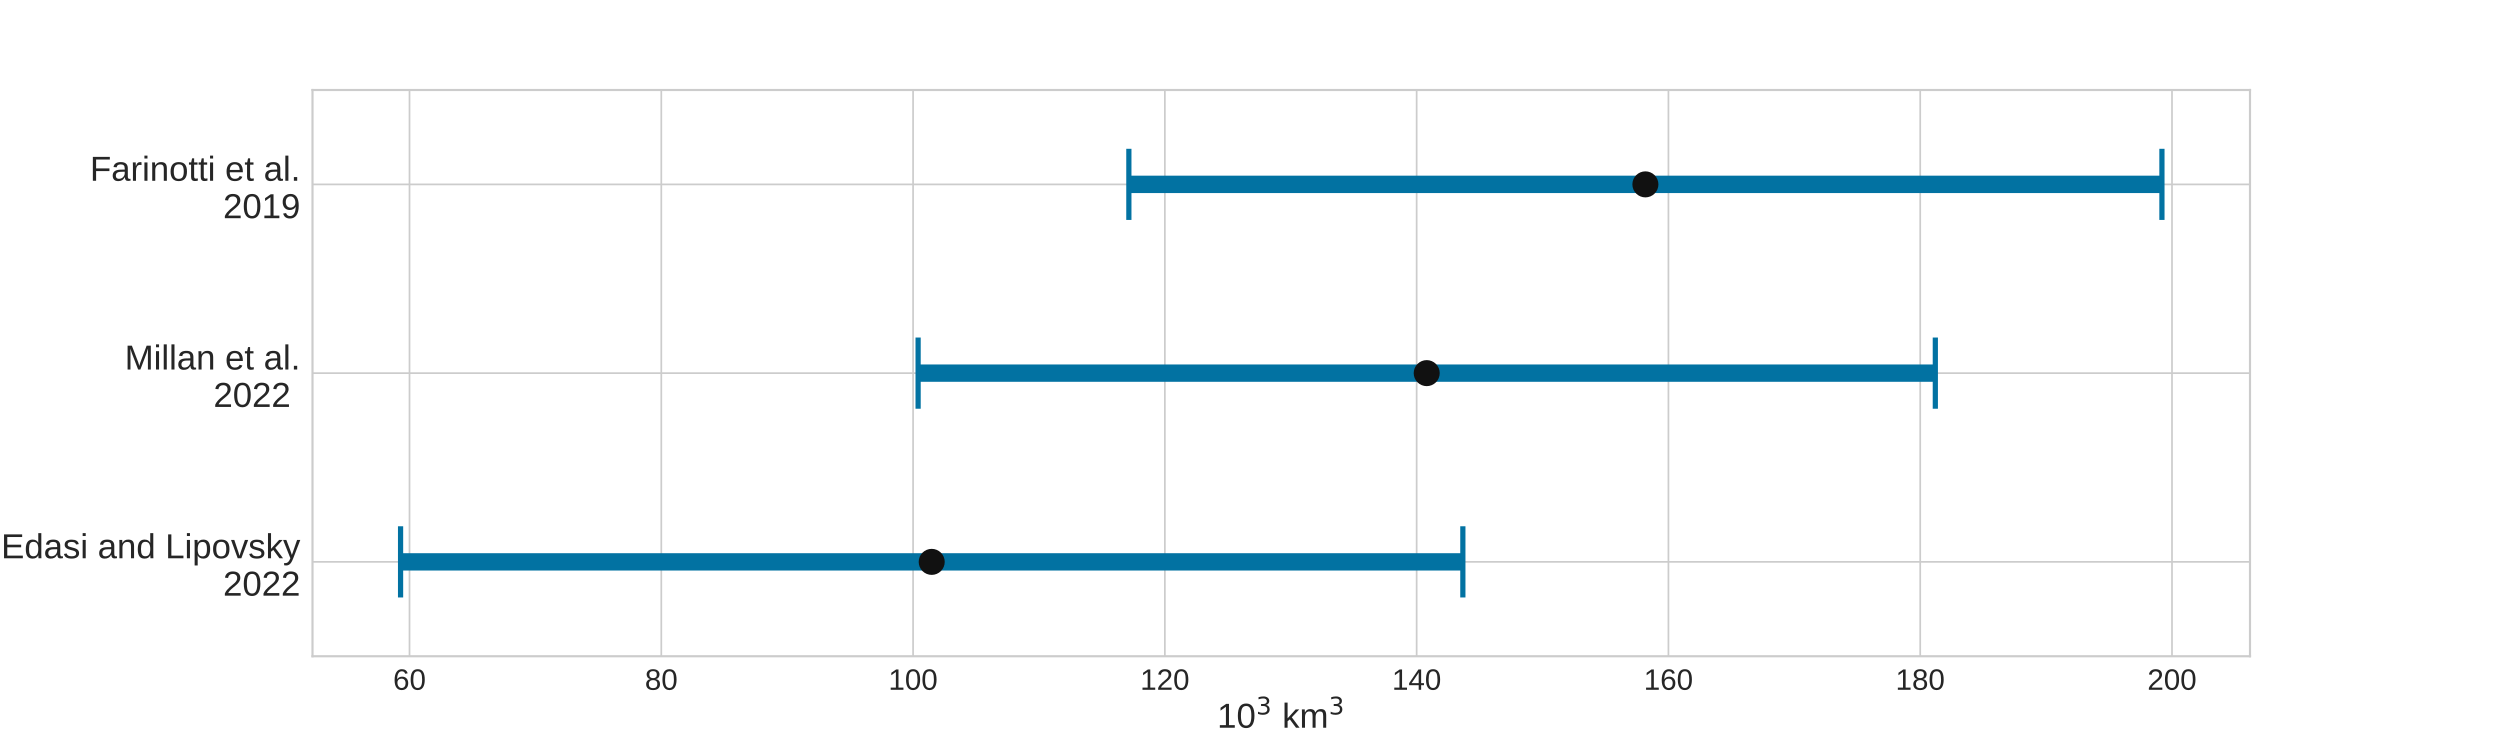
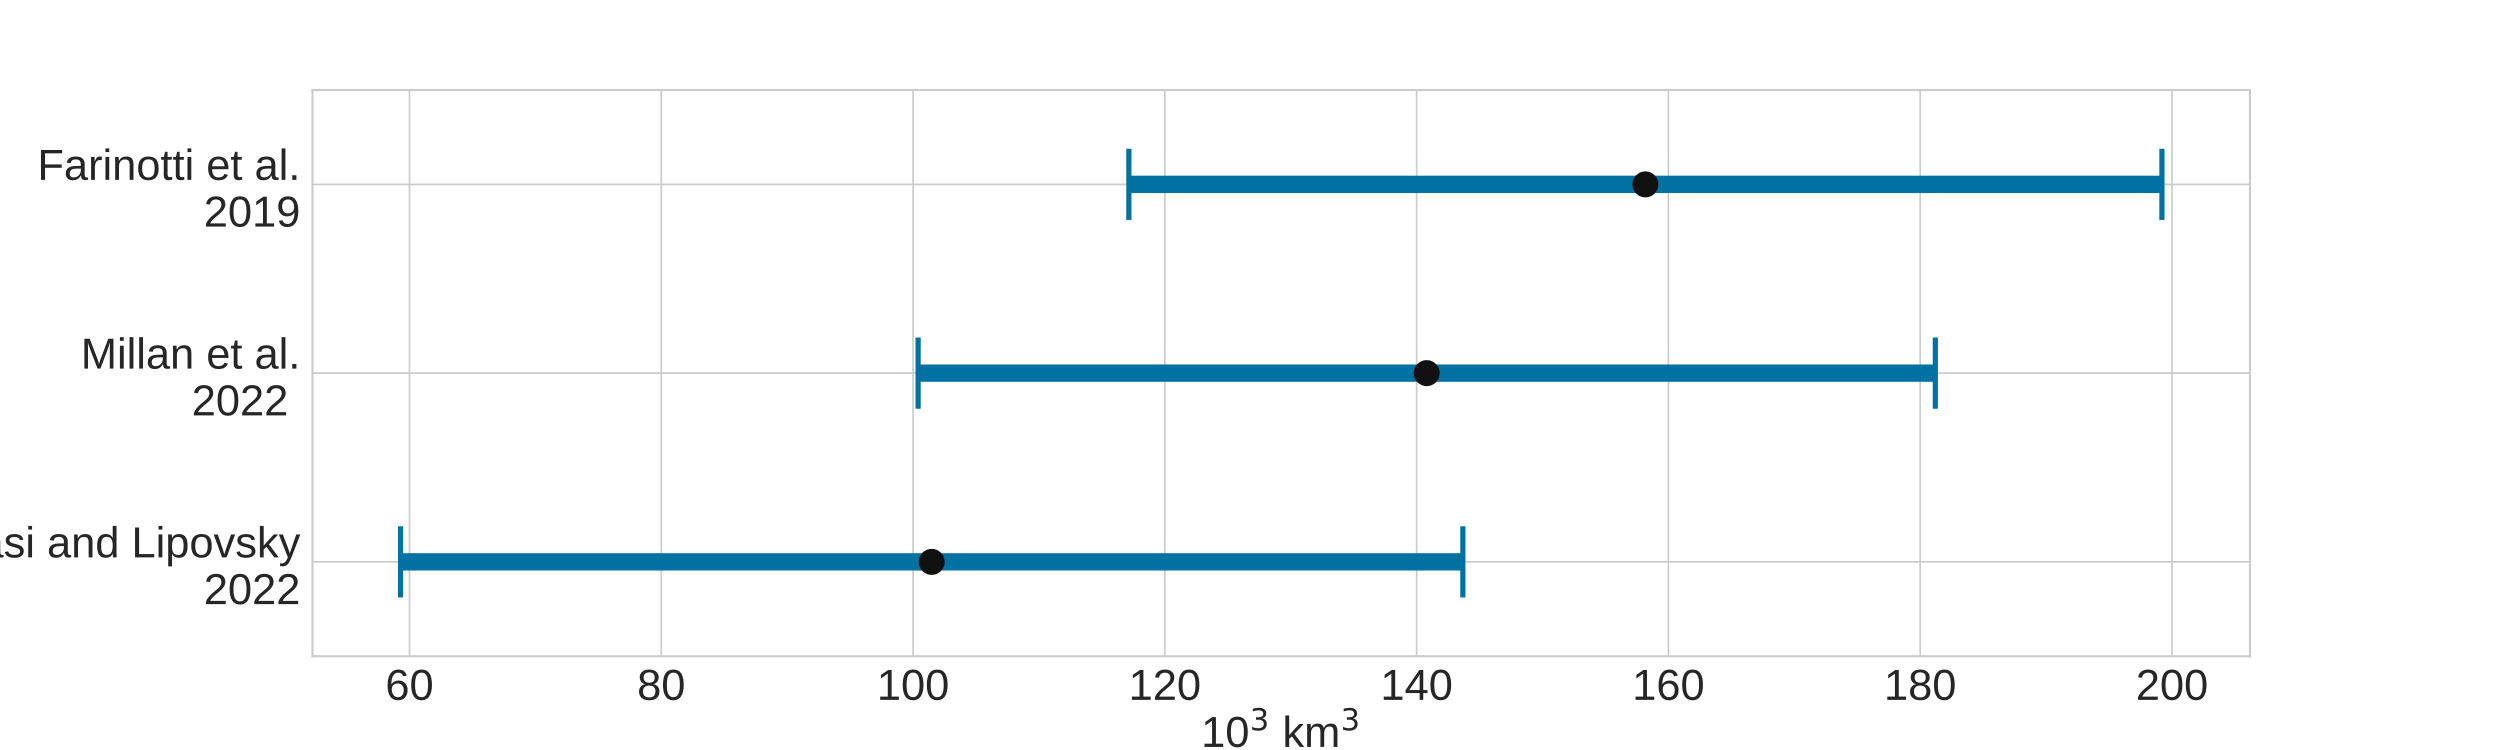
<svg xmlns="http://www.w3.org/2000/svg" xmlns:xlink="http://www.w3.org/1999/xlink" width="1440pt" height="432pt" viewBox="0 0 1440 432" version="1.1">
  <defs>
    <style type="text/css">*{stroke-linejoin: round; stroke-linecap: butt}</style>
  </defs>
  <g id="figure_1">
    <g id="patch_1">
      <path d="M 0 432  L 1440 432  L 1440 0  L 0 0  z " style="fill: #ffffff" />
    </g>
    <g id="axes_1">
      <g id="patch_2">
        <path d="M 180 378  L 1296 378  L 1296 51.84  L 180 51.84  z " style="fill: #ffffff" />
      </g>
      <g id="matplotlib.axis_1">
        <g id="xtick_1">
          <g id="line2d_1">
-             <path d="M 235.876 378  L 235.876 51.84  " clip-path="url(#p23a6b454d6)" style="fill: none; stroke: #cccccc; stroke-linecap: round" />
+             <path d="M 235.876 378  L 235.876 51.84  " clip-path="url(#p1dfbd0c6f6)" style="fill: none; stroke: #cccccc; stroke-linecap: round" />
          </g>
          <g id="line2d_2" />
          <g id="text_1">
-             <g style="fill: #262626" transform="translate(226.4222 397.3197)scale(0.17 -0.17)">
+             <g style="fill: #262626" transform="translate(221.9734 403.1172)scale(0.25 -0.25)">
              <defs>
                <path id="LiberationSans-36" d="M 3278 1441  Q 3278 744 2900 340  Q 2522 -63 1856 -63  Q 1113 -63 719 490  Q 325 1044 325 2100  Q 325 3244 734 3856  Q 1144 4469 1900 4469  Q 2897 4469 3156 3572  L 2619 3475  Q 2453 4013 1894 4013  Q 1413 4013 1148 3564  Q 884 3116 884 2266  Q 1038 2550 1316 2698  Q 1594 2847 1953 2847  Q 2563 2847 2920 2465  Q 3278 2084 3278 1441  z M 2706 1416  Q 2706 1894 2472 2153  Q 2238 2413 1819 2413  Q 1425 2413 1183 2183  Q 941 1953 941 1550  Q 941 1041 1192 716  Q 1444 391 1838 391  Q 2244 391 2475 664  Q 2706 938 2706 1416  z " transform="scale(0.015625)" />
                <path id="LiberationSans-30" d="M 3309 2203  Q 3309 1100 2920 518  Q 2531 -63 1772 -63  Q 1013 -63 631 515  Q 250 1094 250 2203  Q 250 3338 620 3903  Q 991 4469 1791 4469  Q 2569 4469 2939 3897  Q 3309 3325 3309 2203  z M 2738 2203  Q 2738 3156 2517 3584  Q 2297 4013 1791 4013  Q 1272 4013 1045 3591  Q 819 3169 819 2203  Q 819 1266 1048 831  Q 1278 397 1778 397  Q 2275 397 2506 840  Q 2738 1284 2738 2203  z " transform="scale(0.015625)" />
              </defs>
              <use xlink:href="#LiberationSans-36" />
              <use xlink:href="#LiberationSans-30" x="55.615" />
            </g>
          </g>
        </g>
        <g id="xtick_2">
          <g id="line2d_3">
-             <path d="M 380.904 378  L 380.904 51.84  " clip-path="url(#p23a6b454d6)" style="fill: none; stroke: #cccccc; stroke-linecap: round" />
+             <path d="M 380.904 378  L 380.904 51.84  " clip-path="url(#p1dfbd0c6f6)" style="fill: none; stroke: #cccccc; stroke-linecap: round" />
          </g>
          <g id="line2d_4" />
          <g id="text_2">
-             <g style="fill: #262626" transform="translate(371.4505 397.3197)scale(0.17 -0.17)">
+             <g style="fill: #262626" transform="translate(367.0017 403.1172)scale(0.25 -0.25)">
              <defs>
                <path id="LiberationSans-38" d="M 3281 1228  Q 3281 619 2893 278  Q 2506 -63 1781 -63  Q 1075 -63 676 271  Q 278 606 278 1222  Q 278 1653 525 1947  Q 772 2241 1156 2303  L 1156 2316  Q 797 2400 589 2681  Q 381 2963 381 3341  Q 381 3844 757 4156  Q 1134 4469 1769 4469  Q 2419 4469 2795 4162  Q 3172 3856 3172 3334  Q 3172 2956 2962 2675  Q 2753 2394 2391 2322  L 2391 2309  Q 2813 2241 3047 1952  Q 3281 1663 3281 1228  z M 2588 3303  Q 2588 4050 1769 4050  Q 1372 4050 1164 3862  Q 956 3675 956 3303  Q 956 2925 1170 2726  Q 1384 2528 1775 2528  Q 2172 2528 2380 2711  Q 2588 2894 2588 3303  z M 2697 1281  Q 2697 1691 2453 1898  Q 2209 2106 1769 2106  Q 1341 2106 1100 1882  Q 859 1659 859 1269  Q 859 359 1788 359  Q 2247 359 2472 579  Q 2697 800 2697 1281  z " transform="scale(0.015625)" />
              </defs>
              <use xlink:href="#LiberationSans-38" />
              <use xlink:href="#LiberationSans-30" x="55.615" />
            </g>
          </g>
        </g>
        <g id="xtick_3">
          <g id="line2d_5">
-             <path d="M 525.932 378  L 525.932 51.84  " clip-path="url(#p23a6b454d6)" style="fill: none; stroke: #cccccc; stroke-linecap: round" />
+             <path d="M 525.932 378  L 525.932 51.84  " clip-path="url(#p1dfbd0c6f6)" style="fill: none; stroke: #cccccc; stroke-linecap: round" />
          </g>
          <g id="line2d_6" />
          <g id="text_3">
-             <g style="fill: #262626" transform="translate(511.752 397.3197)scale(0.17 -0.17)">
+             <g style="fill: #262626" transform="translate(505.0789 403.1172)scale(0.25 -0.25)">
              <defs>
                <path id="LiberationSans-31" d="M 488 0  L 488 478  L 1609 478  L 1609 3866  L 616 3156  L 616 3688  L 1656 4403  L 2175 4403  L 2175 478  L 3247 478  L 3247 0  L 488 0  z " transform="scale(0.015625)" />
              </defs>
              <use xlink:href="#LiberationSans-31" />
              <use xlink:href="#LiberationSans-30" x="55.615" />
              <use xlink:href="#LiberationSans-30" x="111.23" />
            </g>
          </g>
        </g>
        <g id="xtick_4">
          <g id="line2d_7">
-             <path d="M 670.961 378  L 670.961 51.84  " clip-path="url(#p23a6b454d6)" style="fill: none; stroke: #cccccc; stroke-linecap: round" />
+             <path d="M 670.961 378  L 670.961 51.84  " clip-path="url(#p1dfbd0c6f6)" style="fill: none; stroke: #cccccc; stroke-linecap: round" />
          </g>
          <g id="line2d_8" />
          <g id="text_4">
-             <g style="fill: #262626" transform="translate(656.7803 397.3197)scale(0.17 -0.17)">
+             <g style="fill: #262626" transform="translate(650.1072 403.1172)scale(0.25 -0.25)">
              <defs>
                <path id="LiberationSans-32" d="M 322 0  L 322 397  Q 481 763 711 1042  Q 941 1322 1194 1548  Q 1447 1775 1695 1969  Q 1944 2163 2144 2356  Q 2344 2550 2467 2762  Q 2591 2975 2591 3244  Q 2591 3606 2378 3806  Q 2166 4006 1788 4006  Q 1428 4006 1195 3811  Q 963 3616 922 3263  L 347 3316  Q 409 3844 795 4156  Q 1181 4469 1788 4469  Q 2453 4469 2811 4155  Q 3169 3841 3169 3263  Q 3169 3006 3051 2753  Q 2934 2500 2703 2247  Q 2472 1994 1819 1463  Q 1459 1169 1246 933  Q 1034 697 941 478  L 3238 478  L 3238 0  L 322 0  z " transform="scale(0.015625)" />
              </defs>
              <use xlink:href="#LiberationSans-31" />
              <use xlink:href="#LiberationSans-32" x="55.615" />
              <use xlink:href="#LiberationSans-30" x="111.23" />
            </g>
          </g>
        </g>
        <g id="xtick_5">
          <g id="line2d_9">
-             <path d="M 815.989 378  L 815.989 51.84  " clip-path="url(#p23a6b454d6)" style="fill: none; stroke: #cccccc; stroke-linecap: round" />
+             <path d="M 815.989 378  L 815.989 51.84  " clip-path="url(#p1dfbd0c6f6)" style="fill: none; stroke: #cccccc; stroke-linecap: round" />
          </g>
          <g id="line2d_10" />
          <g id="text_5">
-             <g style="fill: #262626" transform="translate(801.8086 397.3197)scale(0.17 -0.17)">
+             <g style="fill: #262626" transform="translate(795.1355 403.1172)scale(0.25 -0.25)">
              <defs>
                <path id="LiberationSans-34" d="M 2753 997  L 2753 0  L 2222 0  L 2222 997  L 147 997  L 147 1434  L 2163 4403  L 2753 4403  L 2753 1441  L 3372 1441  L 3372 997  L 2753 997  z M 2222 3769  Q 2216 3750 2134 3603  Q 2053 3456 2013 3397  L 884 1734  L 716 1503  L 666 1441  L 2222 1441  L 2222 3769  z " transform="scale(0.015625)" />
              </defs>
              <use xlink:href="#LiberationSans-31" />
              <use xlink:href="#LiberationSans-34" x="55.615" />
              <use xlink:href="#LiberationSans-30" x="111.23" />
            </g>
          </g>
        </g>
        <g id="xtick_6">
          <g id="line2d_11">
-             <path d="M 961.017 378  L 961.017 51.84  " clip-path="url(#p23a6b454d6)" style="fill: none; stroke: #cccccc; stroke-linecap: round" />
+             <path d="M 961.017 378  L 961.017 51.84  " clip-path="url(#p1dfbd0c6f6)" style="fill: none; stroke: #cccccc; stroke-linecap: round" />
          </g>
          <g id="line2d_12" />
          <g id="text_6">
-             <g style="fill: #262626" transform="translate(946.8369 397.3197)scale(0.17 -0.17)">
+             <g style="fill: #262626" transform="translate(940.1637 403.1172)scale(0.25 -0.25)">
              <use xlink:href="#LiberationSans-31" />
              <use xlink:href="#LiberationSans-36" x="55.615" />
              <use xlink:href="#LiberationSans-30" x="111.23" />
            </g>
          </g>
        </g>
        <g id="xtick_7">
          <g id="line2d_13">
-             <path d="M 1106.046 378  L 1106.046 51.84  " clip-path="url(#p23a6b454d6)" style="fill: none; stroke: #cccccc; stroke-linecap: round" />
+             <path d="M 1106.046 378  L 1106.046 51.84  " clip-path="url(#p1dfbd0c6f6)" style="fill: none; stroke: #cccccc; stroke-linecap: round" />
          </g>
          <g id="line2d_14" />
          <g id="text_7">
-             <g style="fill: #262626" transform="translate(1091.865 397.3197)scale(0.17 -0.17)">
+             <g style="fill: #262626" transform="translate(1085.192 403.1172)scale(0.25 -0.25)">
              <use xlink:href="#LiberationSans-31" />
              <use xlink:href="#LiberationSans-38" x="55.615" />
              <use xlink:href="#LiberationSans-30" x="111.23" />
            </g>
          </g>
        </g>
        <g id="xtick_8">
          <g id="line2d_15">
-             <path d="M 1251.074 378  L 1251.074 51.84  " clip-path="url(#p23a6b454d6)" style="fill: none; stroke: #cccccc; stroke-linecap: round" />
+             <path d="M 1251.074 378  L 1251.074 51.84  " clip-path="url(#p1dfbd0c6f6)" style="fill: none; stroke: #cccccc; stroke-linecap: round" />
          </g>
          <g id="line2d_16" />
          <g id="text_8">
-             <g style="fill: #262626" transform="translate(1236.893 397.3197)scale(0.17 -0.17)">
+             <g style="fill: #262626" transform="translate(1230.22 403.1172)scale(0.25 -0.25)">
              <use xlink:href="#LiberationSans-32" />
              <use xlink:href="#LiberationSans-30" x="55.615" />
              <use xlink:href="#LiberationSans-30" x="111.23" />
            </g>
          </g>
        </g>
        <g id="text_9">
-           <g style="fill: #262626" transform="translate(701.1 419.3409)scale(0.2 -0.2)">
+           <g style="fill: #262626" transform="translate(691.875 430.4219)scale(0.25 -0.25)">
            <defs>
              <path id="DejaVuSans-33" d="M 2597 2516  Q 3050 2419 3304 2112  Q 3559 1806 3559 1356  Q 3559 666 3084 287  Q 2609 -91 1734 -91  Q 1441 -91 1130 -33  Q 819 25 488 141  L 488 750  Q 750 597 1062 519  Q 1375 441 1716 441  Q 2309 441 2620 675  Q 2931 909 2931 1356  Q 2931 1769 2642 2001  Q 2353 2234 1838 2234  L 1294 2234  L 1294 2753  L 1863 2753  Q 2328 2753 2575 2939  Q 2822 3125 2822 3475  Q 2822 3834 2567 4026  Q 2313 4219 1838 4219  Q 1578 4219 1281 4162  Q 984 4106 628 3988  L 628 4550  Q 988 4650 1302 4700  Q 1616 4750 1894 4750  Q 2613 4750 3031 4423  Q 3450 4097 3450 3541  Q 3450 3153 3228 2886  Q 3006 2619 2597 2516  z " transform="scale(0.015625)" />
              <path id="LiberationSans-20" transform="scale(0.015625)" />
              <path id="LiberationSans-6b" d="M 2550 0  L 1406 1544  L 994 1203  L 994 0  L 431 0  L 431 4638  L 994 4638  L 994 1741  L 2478 3381  L 3138 3381  L 1766 1928  L 3209 0  L 2550 0  z " transform="scale(0.015625)" />
              <path id="LiberationSans-6d" d="M 2400 0  L 2400 2144  Q 2400 2634 2265 2821  Q 2131 3009 1781 3009  Q 1422 3009 1212 2734  Q 1003 2459 1003 1959  L 1003 0  L 444 0  L 444 2659  Q 444 3250 425 3381  L 956 3381  Q 959 3366 962 3297  Q 966 3228 970 3139  Q 975 3050 981 2803  L 991 2803  Q 1172 3163 1406 3303  Q 1641 3444 1978 3444  Q 2363 3444 2586 3291  Q 2809 3138 2897 2803  L 2906 2803  Q 3081 3144 3329 3294  Q 3578 3444 3931 3444  Q 4444 3444 4676 3166  Q 4909 2888 4909 2253  L 4909 0  L 4353 0  L 4353 2144  Q 4353 2634 4218 2821  Q 4084 3009 3734 3009  Q 3366 3009 3161 2736  Q 2956 2463 2956 1959  L 2956 0  L 2400 0  z " transform="scale(0.015625)" />
            </defs>
            <use xlink:href="#LiberationSans-31" transform="translate(0 0.765625)" />
            <use xlink:href="#LiberationSans-30" transform="translate(55.61523 0.765625)" />
            <use xlink:href="#DejaVuSans-33" transform="translate(112.1875 39.04688)scale(0.7)" />
            <use xlink:href="#LiberationSans-20" transform="translate(159.458 0.765625)" />
            <use xlink:href="#LiberationSans-6b" transform="translate(187.2412 0.765625)" />
            <use xlink:href="#LiberationSans-6d" transform="translate(237.2412 0.765625)" />
            <use xlink:href="#DejaVuSans-33" transform="translate(321.499 39.04688)scale(0.7)" />
          </g>
        </g>
      </g>
      <g id="matplotlib.axis_2">
        <g id="ytick_1">
          <g id="line2d_17">
-             <path d="M 180 323.64  L 1296 323.64  " clip-path="url(#p23a6b454d6)" style="fill: none; stroke: #cccccc; stroke-linecap: round" />
+             <path d="M 180 323.64  L 1296 323.64  " clip-path="url(#p1dfbd0c6f6)" style="fill: none; stroke: #cccccc; stroke-linecap: round" />
          </g>
          <g id="line2d_18" />
          <g id="text_10">
-             <g style="fill: #262626" transform="translate(0.684375 321.565)scale(0.2 -0.2)">
+             <g style="fill: #262626" transform="translate(-42.39453 321.0462)scale(0.25 -0.25)">
              <defs>
                <path id="LiberationSans-45" d="M 525 0  L 525 4403  L 3866 4403  L 3866 3916  L 1122 3916  L 1122 2503  L 3678 2503  L 3678 2022  L 1122 2022  L 1122 488  L 3994 488  L 3994 0  L 525 0  z " transform="scale(0.015625)" />
                <path id="LiberationSans-64" d="M 2566 544  Q 2409 219 2151 78  Q 1894 -63 1513 -63  Q 872 -63 570 368  Q 269 800 269 1675  Q 269 3444 1513 3444  Q 1897 3444 2153 3303  Q 2409 3163 2566 2856  L 2572 2856  L 2566 3234  L 2566 4638  L 3128 4638  L 3128 697  Q 3128 169 3147 0  L 2609 0  Q 2600 50 2589 231  Q 2578 413 2578 544  L 2566 544  z M 859 1694  Q 859 984 1046 678  Q 1234 372 1656 372  Q 2134 372 2350 703  Q 2566 1034 2566 1731  Q 2566 2403 2350 2715  Q 2134 3028 1663 3028  Q 1238 3028 1048 2714  Q 859 2400 859 1694  z " transform="scale(0.015625)" />
                <path id="LiberationSans-61" d="M 1294 -63  Q 784 -63 528 206  Q 272 475 272 944  Q 272 1469 617 1750  Q 963 2031 1731 2050  L 2491 2063  L 2491 2247  Q 2491 2659 2316 2837  Q 2141 3016 1766 3016  Q 1388 3016 1216 2887  Q 1044 2759 1009 2478  L 422 2531  Q 566 3444 1778 3444  Q 2416 3444 2737 3151  Q 3059 2859 3059 2306  L 3059 850  Q 3059 600 3125 473  Q 3191 347 3375 347  Q 3456 347 3559 369  L 3559 19  Q 3347 -31 3125 -31  Q 2813 -31 2670 133  Q 2528 297 2509 647  L 2491 647  Q 2275 259 1989 98  Q 1703 -63 1294 -63  z M 1422 359  Q 1731 359 1972 500  Q 2213 641 2352 886  Q 2491 1131 2491 1391  L 2491 1669  L 1875 1656  Q 1478 1650 1273 1575  Q 1069 1500 959 1344  Q 850 1188 850 934  Q 850 659 998 509  Q 1147 359 1422 359  z " transform="scale(0.015625)" />
                <path id="LiberationSans-73" d="M 2969 934  Q 2969 456 2608 196  Q 2247 -63 1597 -63  Q 966 -63 623 145  Q 281 353 178 794  L 675 891  Q 747 619 972 492  Q 1197 366 1597 366  Q 2025 366 2223 497  Q 2422 628 2422 891  Q 2422 1091 2284 1216  Q 2147 1341 1841 1422  L 1438 1528  Q 953 1653 748 1773  Q 544 1894 428 2066  Q 313 2238 313 2488  Q 313 2950 642 3192  Q 972 3434 1603 3434  Q 2163 3434 2492 3237  Q 2822 3041 2909 2606  L 2403 2544  Q 2356 2769 2151 2889  Q 1947 3009 1603 3009  Q 1222 3009 1040 2893  Q 859 2778 859 2544  Q 859 2400 934 2306  Q 1009 2213 1156 2147  Q 1303 2081 1775 1966  Q 2222 1853 2419 1758  Q 2616 1663 2730 1547  Q 2844 1431 2906 1279  Q 2969 1128 2969 934  z " transform="scale(0.015625)" />
                <path id="LiberationSans-69" d="M 428 4100  L 428 4638  L 991 4638  L 991 4100  L 428 4100  z M 428 0  L 428 3381  L 991 3381  L 991 0  L 428 0  z " transform="scale(0.015625)" />
                <path id="LiberationSans-6e" d="M 2578 0  L 2578 2144  Q 2578 2478 2512 2662  Q 2447 2847 2303 2928  Q 2159 3009 1881 3009  Q 1475 3009 1240 2731  Q 1006 2453 1006 1959  L 1006 0  L 444 0  L 444 2659  Q 444 3250 425 3381  L 956 3381  Q 959 3366 962 3297  Q 966 3228 970 3139  Q 975 3050 981 2803  L 991 2803  Q 1184 3153 1439 3298  Q 1694 3444 2072 3444  Q 2628 3444 2886 3167  Q 3144 2891 3144 2253  L 3144 0  L 2578 0  z " transform="scale(0.015625)" />
                <path id="LiberationSans-4c" d="M 525 0  L 525 4403  L 1122 4403  L 1122 488  L 3347 488  L 3347 0  L 525 0  z " transform="scale(0.015625)" />
                <path id="LiberationSans-70" d="M 3291 1706  Q 3291 -63 2047 -63  Q 1266 -63 997 525  L 981 525  Q 994 500 994 -6  L 994 -1328  L 431 -1328  L 431 2691  Q 431 3213 413 3381  L 956 3381  Q 959 3369 965 3292  Q 972 3216 980 3056  Q 988 2897 988 2838  L 1000 2838  Q 1150 3150 1397 3295  Q 1644 3441 2047 3441  Q 2672 3441 2981 3022  Q 3291 2603 3291 1706  z M 2700 1694  Q 2700 2400 2509 2703  Q 2319 3006 1903 3006  Q 1569 3006 1380 2865  Q 1191 2725 1092 2426  Q 994 2128 994 1650  Q 994 984 1206 668  Q 1419 353 1897 353  Q 2316 353 2508 661  Q 2700 969 2700 1694  z " transform="scale(0.015625)" />
                <path id="LiberationSans-6f" d="M 3291 1694  Q 3291 806 2900 371  Q 2509 -63 1766 -63  Q 1025 -63 647 389  Q 269 841 269 1694  Q 269 3444 1784 3444  Q 2559 3444 2925 3017  Q 3291 2591 3291 1694  z M 2700 1694  Q 2700 2394 2492 2711  Q 2284 3028 1794 3028  Q 1300 3028 1079 2704  Q 859 2381 859 1694  Q 859 1025 1076 689  Q 1294 353 1759 353  Q 2266 353 2483 678  Q 2700 1003 2700 1694  z " transform="scale(0.015625)" />
                <path id="LiberationSans-76" d="M 1916 0  L 1250 0  L 22 3381  L 622 3381  L 1366 1181  Q 1406 1056 1581 441  L 1691 806  L 1813 1175  L 2581 3381  L 3178 3381  L 1916 0  z " transform="scale(0.015625)" />
                <path id="LiberationSans-79" d="M 597 -1328  Q 366 -1328 209 -1294  L 209 -872  Q 328 -891 472 -891  Q 997 -891 1303 -119  L 1356 16  L 16 3381  L 616 3381  L 1328 1513  Q 1344 1469 1366 1408  Q 1388 1347 1506 1000  Q 1625 653 1634 613  L 1853 1228  L 2594 3381  L 3188 3381  L 1888 0  Q 1678 -541 1497 -805  Q 1316 -1069 1095 -1198  Q 875 -1328 597 -1328  z " transform="scale(0.015625)" />
              </defs>
              <use xlink:href="#LiberationSans-45" />
              <use xlink:href="#LiberationSans-64" x="66.699" />
              <use xlink:href="#LiberationSans-61" x="122.314" />
              <use xlink:href="#LiberationSans-73" x="177.93" />
              <use xlink:href="#LiberationSans-69" x="227.93" />
              <use xlink:href="#LiberationSans-20" x="250.146" />
              <use xlink:href="#LiberationSans-61" x="277.93" />
              <use xlink:href="#LiberationSans-6e" x="333.545" />
              <use xlink:href="#LiberationSans-64" x="389.16" />
              <use xlink:href="#LiberationSans-20" x="444.775" />
              <use xlink:href="#LiberationSans-4c" x="472.559" />
              <use xlink:href="#LiberationSans-69" x="528.174" />
              <use xlink:href="#LiberationSans-70" x="550.391" />
              <use xlink:href="#LiberationSans-6f" x="606.006" />
              <use xlink:href="#LiberationSans-76" x="661.621" />
              <use xlink:href="#LiberationSans-73" x="711.621" />
              <use xlink:href="#LiberationSans-6b" x="761.621" />
              <use xlink:href="#LiberationSans-79" x="811.621" />
            </g>
-             <g style="fill: #262626" transform="translate(128.5125 343.1075)scale(0.2 -0.2)">
+             <g style="fill: #262626" transform="translate(117.3906 347.9744)scale(0.25 -0.25)">
              <use xlink:href="#LiberationSans-32" />
              <use xlink:href="#LiberationSans-30" x="55.615" />
              <use xlink:href="#LiberationSans-32" x="111.23" />
              <use xlink:href="#LiberationSans-32" x="166.846" />
            </g>
          </g>
        </g>
        <g id="ytick_2">
          <g id="line2d_19">
-             <path d="M 180 214.92  L 1296 214.92  " clip-path="url(#p23a6b454d6)" style="fill: none; stroke: #cccccc; stroke-linecap: round" />
+             <path d="M 180 214.92  L 1296 214.92  " clip-path="url(#p1dfbd0c6f6)" style="fill: none; stroke: #cccccc; stroke-linecap: round" />
          </g>
          <g id="line2d_20" />
          <g id="text_11">
-             <g style="fill: #262626" transform="translate(71.85313 212.845)scale(0.2 -0.2)">
+             <g style="fill: #262626" transform="translate(46.56641 212.3262)scale(0.25 -0.25)">
              <defs>
                <path id="LiberationSans-4d" d="M 4269 0  L 4269 2938  Q 4269 3425 4297 3875  Q 4144 3316 4022 3000  L 2884 0  L 2466 0  L 1313 3000  L 1138 3531  L 1034 3875  L 1044 3528  L 1056 2938  L 1056 0  L 525 0  L 525 4403  L 1309 4403  L 2481 1350  Q 2544 1166 2601 955  Q 2659 744 2678 650  Q 2703 775 2783 1029  Q 2863 1284 2891 1350  L 4041 4403  L 4806 4403  L 4806 0  L 4269 0  z " transform="scale(0.015625)" />
                <path id="LiberationSans-6c" d="M 431 0  L 431 4638  L 994 4638  L 994 0  L 431 0  z " transform="scale(0.015625)" />
                <path id="LiberationSans-65" d="M 863 1572  Q 863 991 1103 675  Q 1344 359 1806 359  Q 2172 359 2392 506  Q 2613 653 2691 878  L 3184 738  Q 2881 -63 1806 -63  Q 1056 -63 664 384  Q 272 831 272 1713  Q 272 2550 664 2997  Q 1056 3444 1784 3444  Q 3275 3444 3275 1647  L 3275 1572  L 863 1572  z M 2694 2003  Q 2647 2538 2422 2783  Q 2197 3028 1775 3028  Q 1366 3028 1127 2754  Q 888 2481 869 2003  L 2694 2003  z " transform="scale(0.015625)" />
                <path id="LiberationSans-74" d="M 1731 25  Q 1453 -50 1163 -50  Q 488 -50 488 716  L 488 2972  L 97 2972  L 97 3381  L 509 3381  L 675 4138  L 1050 4138  L 1050 3381  L 1675 3381  L 1675 2972  L 1050 2972  L 1050 838  Q 1050 594 1129 495  Q 1209 397 1406 397  Q 1519 397 1731 441  L 1731 25  z " transform="scale(0.015625)" />
                <path id="LiberationSans-2e" d="M 584 0  L 584 684  L 1194 684  L 1194 0  L 584 0  z " transform="scale(0.015625)" />
              </defs>
              <use xlink:href="#LiberationSans-4d" />
              <use xlink:href="#LiberationSans-69" x="83.301" />
              <use xlink:href="#LiberationSans-6c" x="105.518" />
              <use xlink:href="#LiberationSans-6c" x="127.734" />
              <use xlink:href="#LiberationSans-61" x="149.951" />
              <use xlink:href="#LiberationSans-6e" x="205.566" />
              <use xlink:href="#LiberationSans-20" x="261.182" />
              <use xlink:href="#LiberationSans-65" x="288.965" />
              <use xlink:href="#LiberationSans-74" x="344.58" />
              <use xlink:href="#LiberationSans-20" x="372.363" />
              <use xlink:href="#LiberationSans-61" x="400.146" />
              <use xlink:href="#LiberationSans-6c" x="455.762" />
              <use xlink:href="#LiberationSans-2e" x="477.979" />
            </g>
-             <g style="fill: #262626" transform="translate(122.9562 234.3875)scale(0.2 -0.2)">
+             <g style="fill: #262626" transform="translate(110.4453 239.2544)scale(0.25 -0.25)">
              <use xlink:href="#LiberationSans-32" />
              <use xlink:href="#LiberationSans-30" x="55.615" />
              <use xlink:href="#LiberationSans-32" x="111.23" />
              <use xlink:href="#LiberationSans-32" x="166.846" />
              <use xlink:href="#LiberationSans-20" x="222.461" />
            </g>
          </g>
        </g>
        <g id="ytick_3">
          <g id="line2d_21">
-             <path d="M 180 106.2  L 1296 106.2  " clip-path="url(#p23a6b454d6)" style="fill: none; stroke: #cccccc; stroke-linecap: round" />
+             <path d="M 180 106.2  L 1296 106.2  " clip-path="url(#p1dfbd0c6f6)" style="fill: none; stroke: #cccccc; stroke-linecap: round" />
          </g>
          <g id="line2d_22" />
          <g id="text_12">
-             <g style="fill: #262626" transform="translate(51.84687 104.125)scale(0.2 -0.2)">
+             <g style="fill: #262626" transform="translate(21.55859 103.6063)scale(0.25 -0.25)">
              <defs>
                <path id="LiberationSans-46" d="M 1122 3916  L 1122 2278  L 3578 2278  L 3578 1784  L 1122 1784  L 1122 0  L 525 0  L 525 4403  L 3653 4403  L 3653 3916  L 1122 3916  z " transform="scale(0.015625)" />
                <path id="LiberationSans-72" d="M 444 0  L 444 2594  Q 444 2950 425 3381  L 956 3381  Q 981 2806 981 2691  L 994 2691  Q 1128 3125 1303 3284  Q 1478 3444 1797 3444  Q 1909 3444 2025 3413  L 2025 2897  Q 1913 2928 1725 2928  Q 1375 2928 1190 2626  Q 1006 2325 1006 1763  L 1006 0  L 444 0  z " transform="scale(0.015625)" />
              </defs>
              <use xlink:href="#LiberationSans-46" />
              <use xlink:href="#LiberationSans-61" x="61.084" />
              <use xlink:href="#LiberationSans-72" x="116.699" />
              <use xlink:href="#LiberationSans-69" x="150" />
              <use xlink:href="#LiberationSans-6e" x="172.217" />
              <use xlink:href="#LiberationSans-6f" x="227.832" />
              <use xlink:href="#LiberationSans-74" x="283.447" />
              <use xlink:href="#LiberationSans-74" x="311.23" />
              <use xlink:href="#LiberationSans-69" x="339.014" />
              <use xlink:href="#LiberationSans-20" x="361.23" />
              <use xlink:href="#LiberationSans-65" x="389.014" />
              <use xlink:href="#LiberationSans-74" x="444.629" />
              <use xlink:href="#LiberationSans-20" x="472.412" />
              <use xlink:href="#LiberationSans-61" x="500.195" />
              <use xlink:href="#LiberationSans-6c" x="555.811" />
              <use xlink:href="#LiberationSans-2e" x="578.027" />
            </g>
-             <g style="fill: #262626" transform="translate(128.5125 125.6675)scale(0.2 -0.2)">
+             <g style="fill: #262626" transform="translate(117.3906 130.5344)scale(0.25 -0.25)">
              <defs>
                <path id="LiberationSans-39" d="M 3256 2291  Q 3256 1156 2842 546  Q 2428 -63 1663 -63  Q 1147 -63 836 154  Q 525 372 391 856  L 928 941  Q 1097 391 1672 391  Q 2156 391 2422 841  Q 2688 1291 2700 2125  Q 2575 1844 2272 1673  Q 1969 1503 1606 1503  Q 1013 1503 656 1909  Q 300 2316 300 2988  Q 300 3678 687 4073  Q 1075 4469 1766 4469  Q 2500 4469 2878 3925  Q 3256 3381 3256 2291  z M 2644 2834  Q 2644 3366 2400 3689  Q 2156 4013 1747 4013  Q 1341 4013 1106 3736  Q 872 3459 872 2988  Q 872 2506 1106 2226  Q 1341 1947 1741 1947  Q 1984 1947 2193 2058  Q 2403 2169 2523 2372  Q 2644 2575 2644 2834  z " transform="scale(0.015625)" />
              </defs>
              <use xlink:href="#LiberationSans-32" />
              <use xlink:href="#LiberationSans-30" x="55.615" />
              <use xlink:href="#LiberationSans-31" x="111.23" />
              <use xlink:href="#LiberationSans-39" x="166.846" />
            </g>
          </g>
        </g>
      </g>
      <g id="LineCollection_1">
-         <path d="M 230.727 323.64  L 842.602 323.64  " clip-path="url(#p23a6b454d6)" style="fill: none; stroke: #0272a2; stroke-width: 10" />
-         <path d="M 528.833 214.92  L 1114.747 214.92  " clip-path="url(#p23a6b454d6)" style="fill: none; stroke: #0272a2; stroke-width: 10" />
-         <path d="M 650.222 106.2  L 1245.273 106.2  " clip-path="url(#p23a6b454d6)" style="fill: none; stroke: #0272a2; stroke-width: 10" />
+         <path d="M 230.727 323.64  L 842.602 323.64  " clip-path="url(#p1dfbd0c6f6)" style="fill: none; stroke: #0272a2; stroke-width: 10" />
+         <path d="M 528.833 214.92  L 1114.747 214.92  " clip-path="url(#p1dfbd0c6f6)" style="fill: none; stroke: #0272a2; stroke-width: 10" />
+         <path d="M 650.222 106.2  L 1245.273 106.2  " clip-path="url(#p1dfbd0c6f6)" style="fill: none; stroke: #0272a2; stroke-width: 10" />
      </g>
      <g id="line2d_23">
        <defs>
-           <path id="m12022e3c8d" d="M 0 20.5  L 0 -20.5  " style="stroke: #0272a2; stroke-width: 3" />
+           <path id="m6c431cbd61" d="M 0 20.5  L 0 -20.5  " style="stroke: #0272a2; stroke-width: 3" />
        </defs>
-         <g clip-path="url(#p23a6b454d6)">
-           <use xlink:href="#m12022e3c8d" x="230.727" y="323.64" style="fill: #0272a2; stroke: #0272a2; stroke-width: 3" />
-           <use xlink:href="#m12022e3c8d" x="528.833" y="214.92" style="fill: #0272a2; stroke: #0272a2; stroke-width: 3" />
-           <use xlink:href="#m12022e3c8d" x="650.222" y="106.2" style="fill: #0272a2; stroke: #0272a2; stroke-width: 3" />
+         <g clip-path="url(#p1dfbd0c6f6)">
+           <use xlink:href="#m6c431cbd61" x="230.727" y="323.64" style="fill: #0272a2; stroke: #0272a2; stroke-width: 3" />
+           <use xlink:href="#m6c431cbd61" x="528.833" y="214.92" style="fill: #0272a2; stroke: #0272a2; stroke-width: 3" />
+           <use xlink:href="#m6c431cbd61" x="650.222" y="106.2" style="fill: #0272a2; stroke: #0272a2; stroke-width: 3" />
        </g>
      </g>
      <g id="line2d_24">
-         <g clip-path="url(#p23a6b454d6)">
-           <use xlink:href="#m12022e3c8d" x="842.602" y="323.64" style="fill: #0272a2; stroke: #0272a2; stroke-width: 3" />
-           <use xlink:href="#m12022e3c8d" x="1114.747" y="214.92" style="fill: #0272a2; stroke: #0272a2; stroke-width: 3" />
-           <use xlink:href="#m12022e3c8d" x="1245.273" y="106.2" style="fill: #0272a2; stroke: #0272a2; stroke-width: 3" />
+         <g clip-path="url(#p1dfbd0c6f6)">
+           <use xlink:href="#m6c431cbd61" x="842.602" y="323.64" style="fill: #0272a2; stroke: #0272a2; stroke-width: 3" />
+           <use xlink:href="#m6c431cbd61" x="1114.747" y="214.92" style="fill: #0272a2; stroke: #0272a2; stroke-width: 3" />
+           <use xlink:href="#m6c431cbd61" x="1245.273" y="106.2" style="fill: #0272a2; stroke: #0272a2; stroke-width: 3" />
        </g>
      </g>
      <g id="line2d_25">
        <defs>
-           <path id="m9755dfce44" d="M 0 7.5  C 1.989 7.5 3.897 6.71 5.303 5.303  C 6.71 3.897 7.5 1.989 7.5 0  C 7.5 -1.989 6.71 -3.897 5.303 -5.303  C 3.897 -6.71 1.989 -7.5 0 -7.5  C -1.989 -7.5 -3.897 -6.71 -5.303 -5.303  C -6.71 -3.897 -7.5 -1.989 -7.5 0  C -7.5 1.989 -6.71 3.897 -5.303 5.303  C -3.897 6.71 -1.989 7.5 0 7.5  z " />
+           <path id="mae0a18179b" d="M 0 7.5  C 1.989 7.5 3.897 6.71 5.303 5.303  C 6.71 3.897 7.5 1.989 7.5 0  C 7.5 -1.989 6.71 -3.897 5.303 -5.303  C 3.897 -6.71 1.989 -7.5 0 -7.5  C -1.989 -7.5 -3.897 -6.71 -5.303 -5.303  C -6.71 -3.897 -7.5 -1.989 -7.5 0  C -7.5 1.989 -6.71 3.897 -5.303 5.303  C -3.897 6.71 -1.989 7.5 0 7.5  z " />
        </defs>
-         <g clip-path="url(#p23a6b454d6)">
-           <use xlink:href="#m9755dfce44" x="536.664" y="323.64" style="fill: #111111" />
-           <use xlink:href="#m9755dfce44" x="821.79" y="214.92" style="fill: #111111" />
-           <use xlink:href="#m9755dfce44" x="947.747" y="106.2" style="fill: #111111" />
+         <g clip-path="url(#p1dfbd0c6f6)">
+           <use xlink:href="#mae0a18179b" x="536.664" y="323.64" style="fill: #111111" />
+           <use xlink:href="#mae0a18179b" x="821.79" y="214.92" style="fill: #111111" />
+           <use xlink:href="#mae0a18179b" x="947.747" y="106.2" style="fill: #111111" />
        </g>
      </g>
      <g id="patch_3">
        <path d="M 180 378  L 180 51.84  " style="fill: none; stroke: #cccccc; stroke-width: 1.25; stroke-linejoin: miter; stroke-linecap: square" />
      </g>
      <g id="patch_4">
        <path d="M 1296 378  L 1296 51.84  " style="fill: none; stroke: #cccccc; stroke-width: 1.25; stroke-linejoin: miter; stroke-linecap: square" />
      </g>
      <g id="patch_5">
        <path d="M 180 378  L 1296 378  " style="fill: none; stroke: #cccccc; stroke-width: 1.25; stroke-linejoin: miter; stroke-linecap: square" />
      </g>
      <g id="patch_6">
        <path d="M 180 51.84  L 1296 51.84  " style="fill: none; stroke: #cccccc; stroke-width: 1.25; stroke-linejoin: miter; stroke-linecap: square" />
      </g>
    </g>
  </g>
  <defs>
-     <clipPath id="p23a6b454d6">
+     <clipPath id="p1dfbd0c6f6">
      <rect x="180" y="51.84" width="1116" height="326.16" />
    </clipPath>
  </defs>
</svg>
